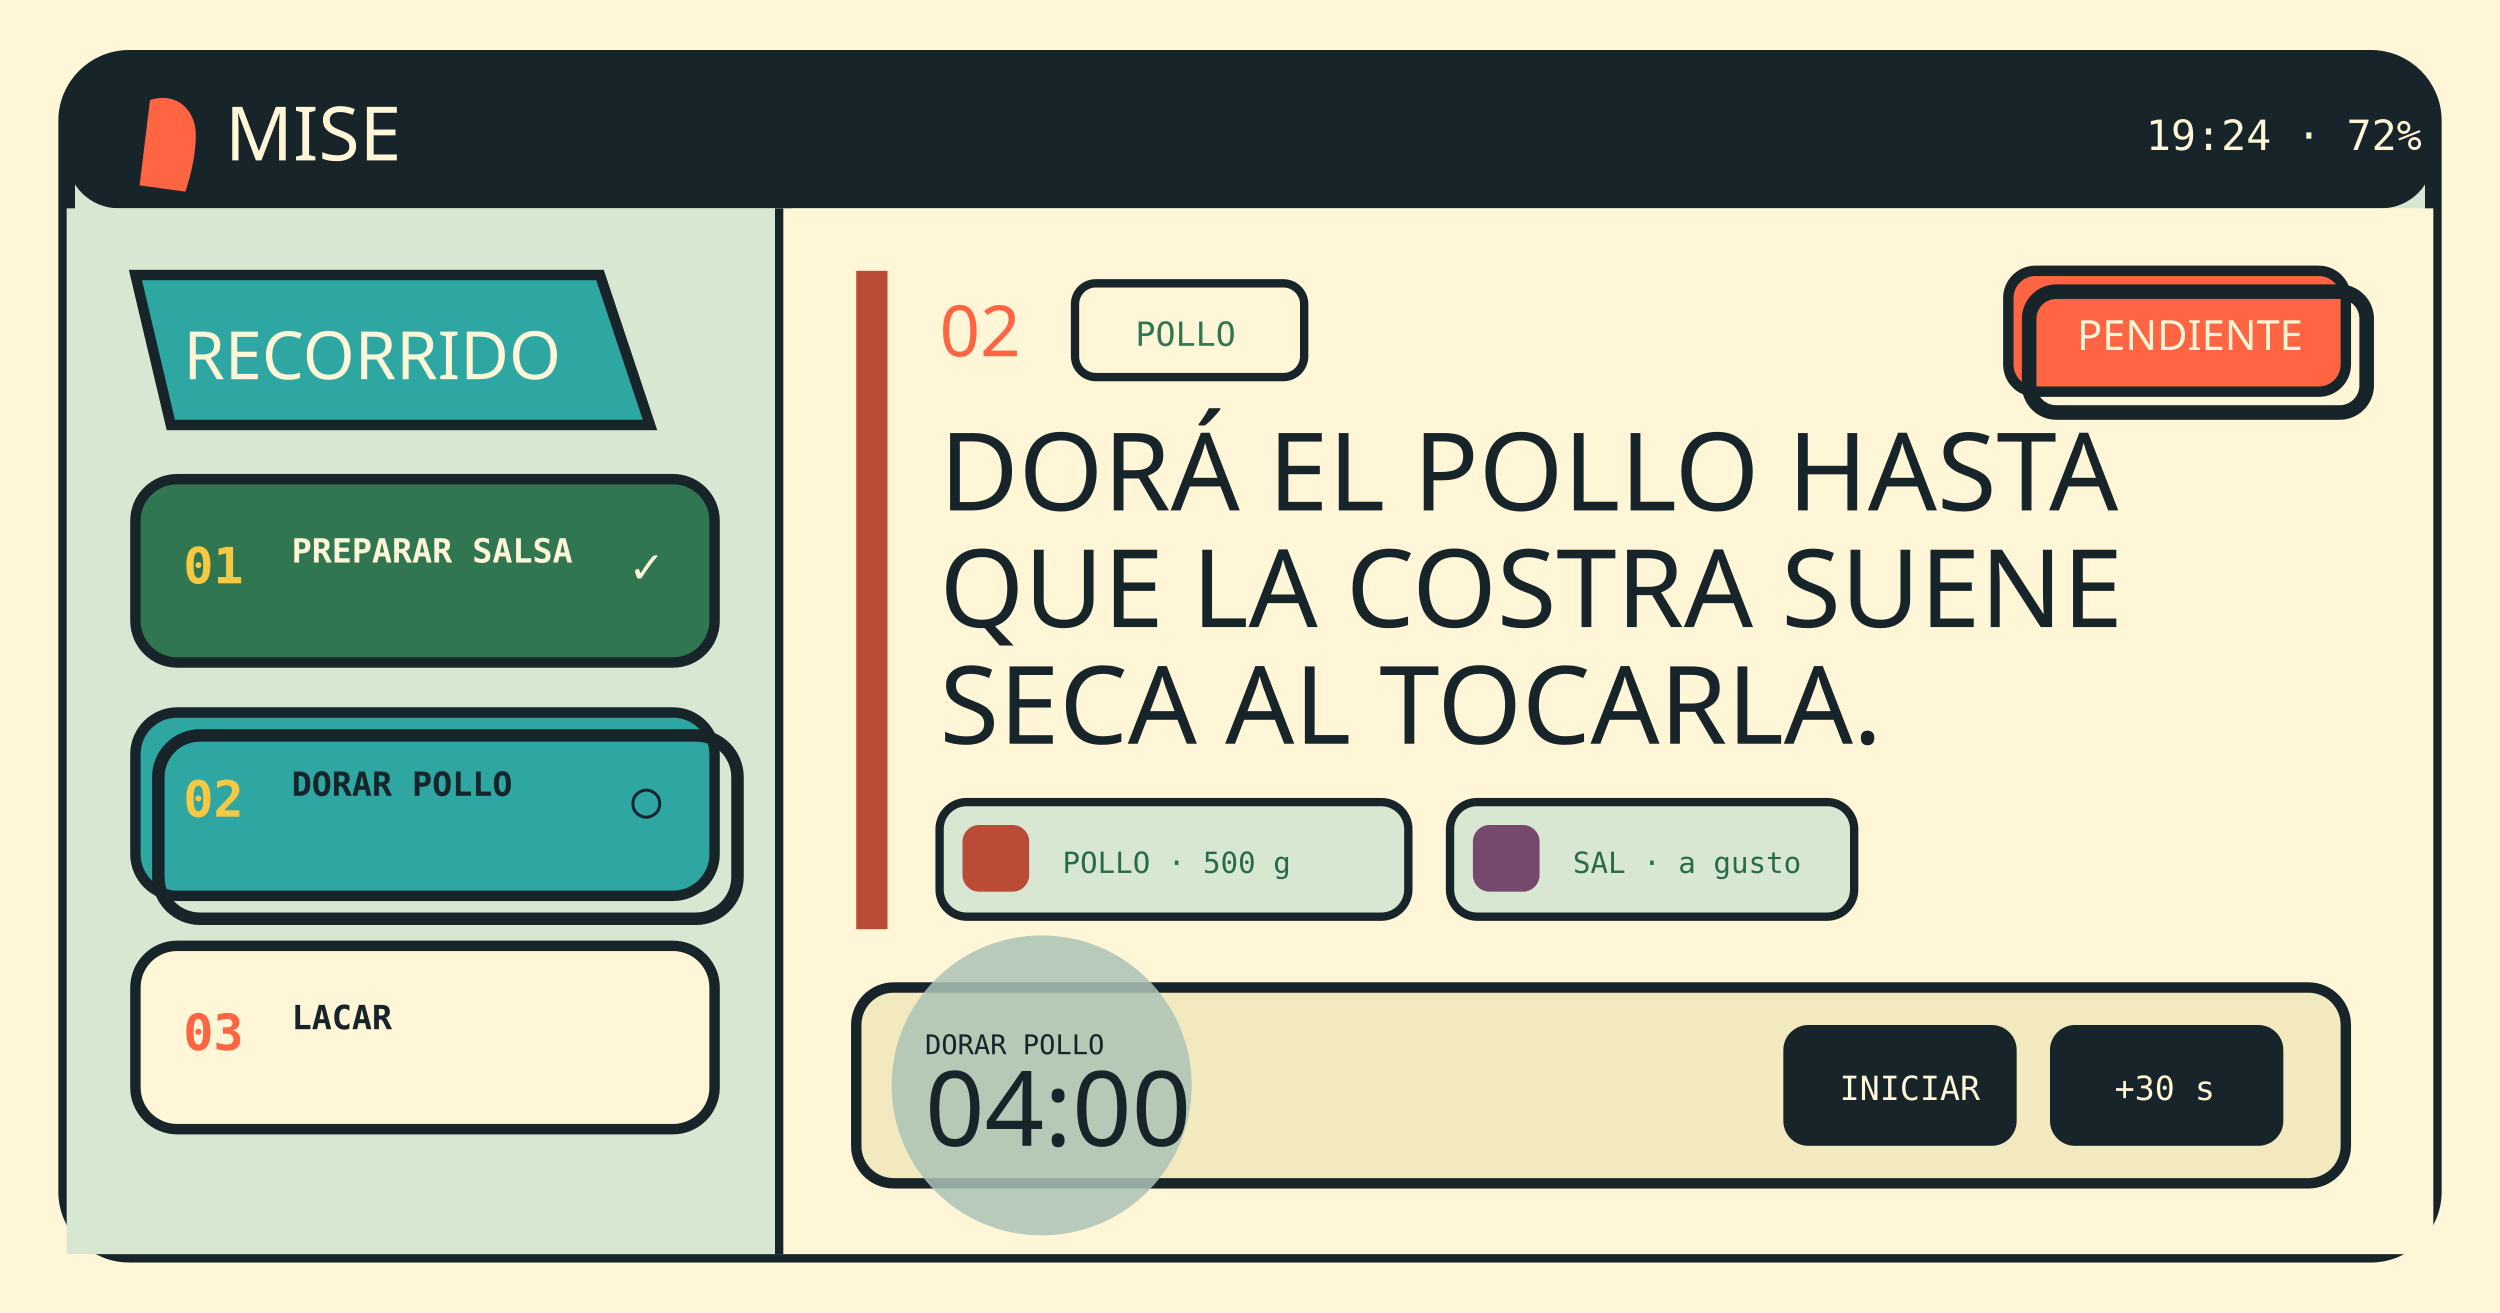
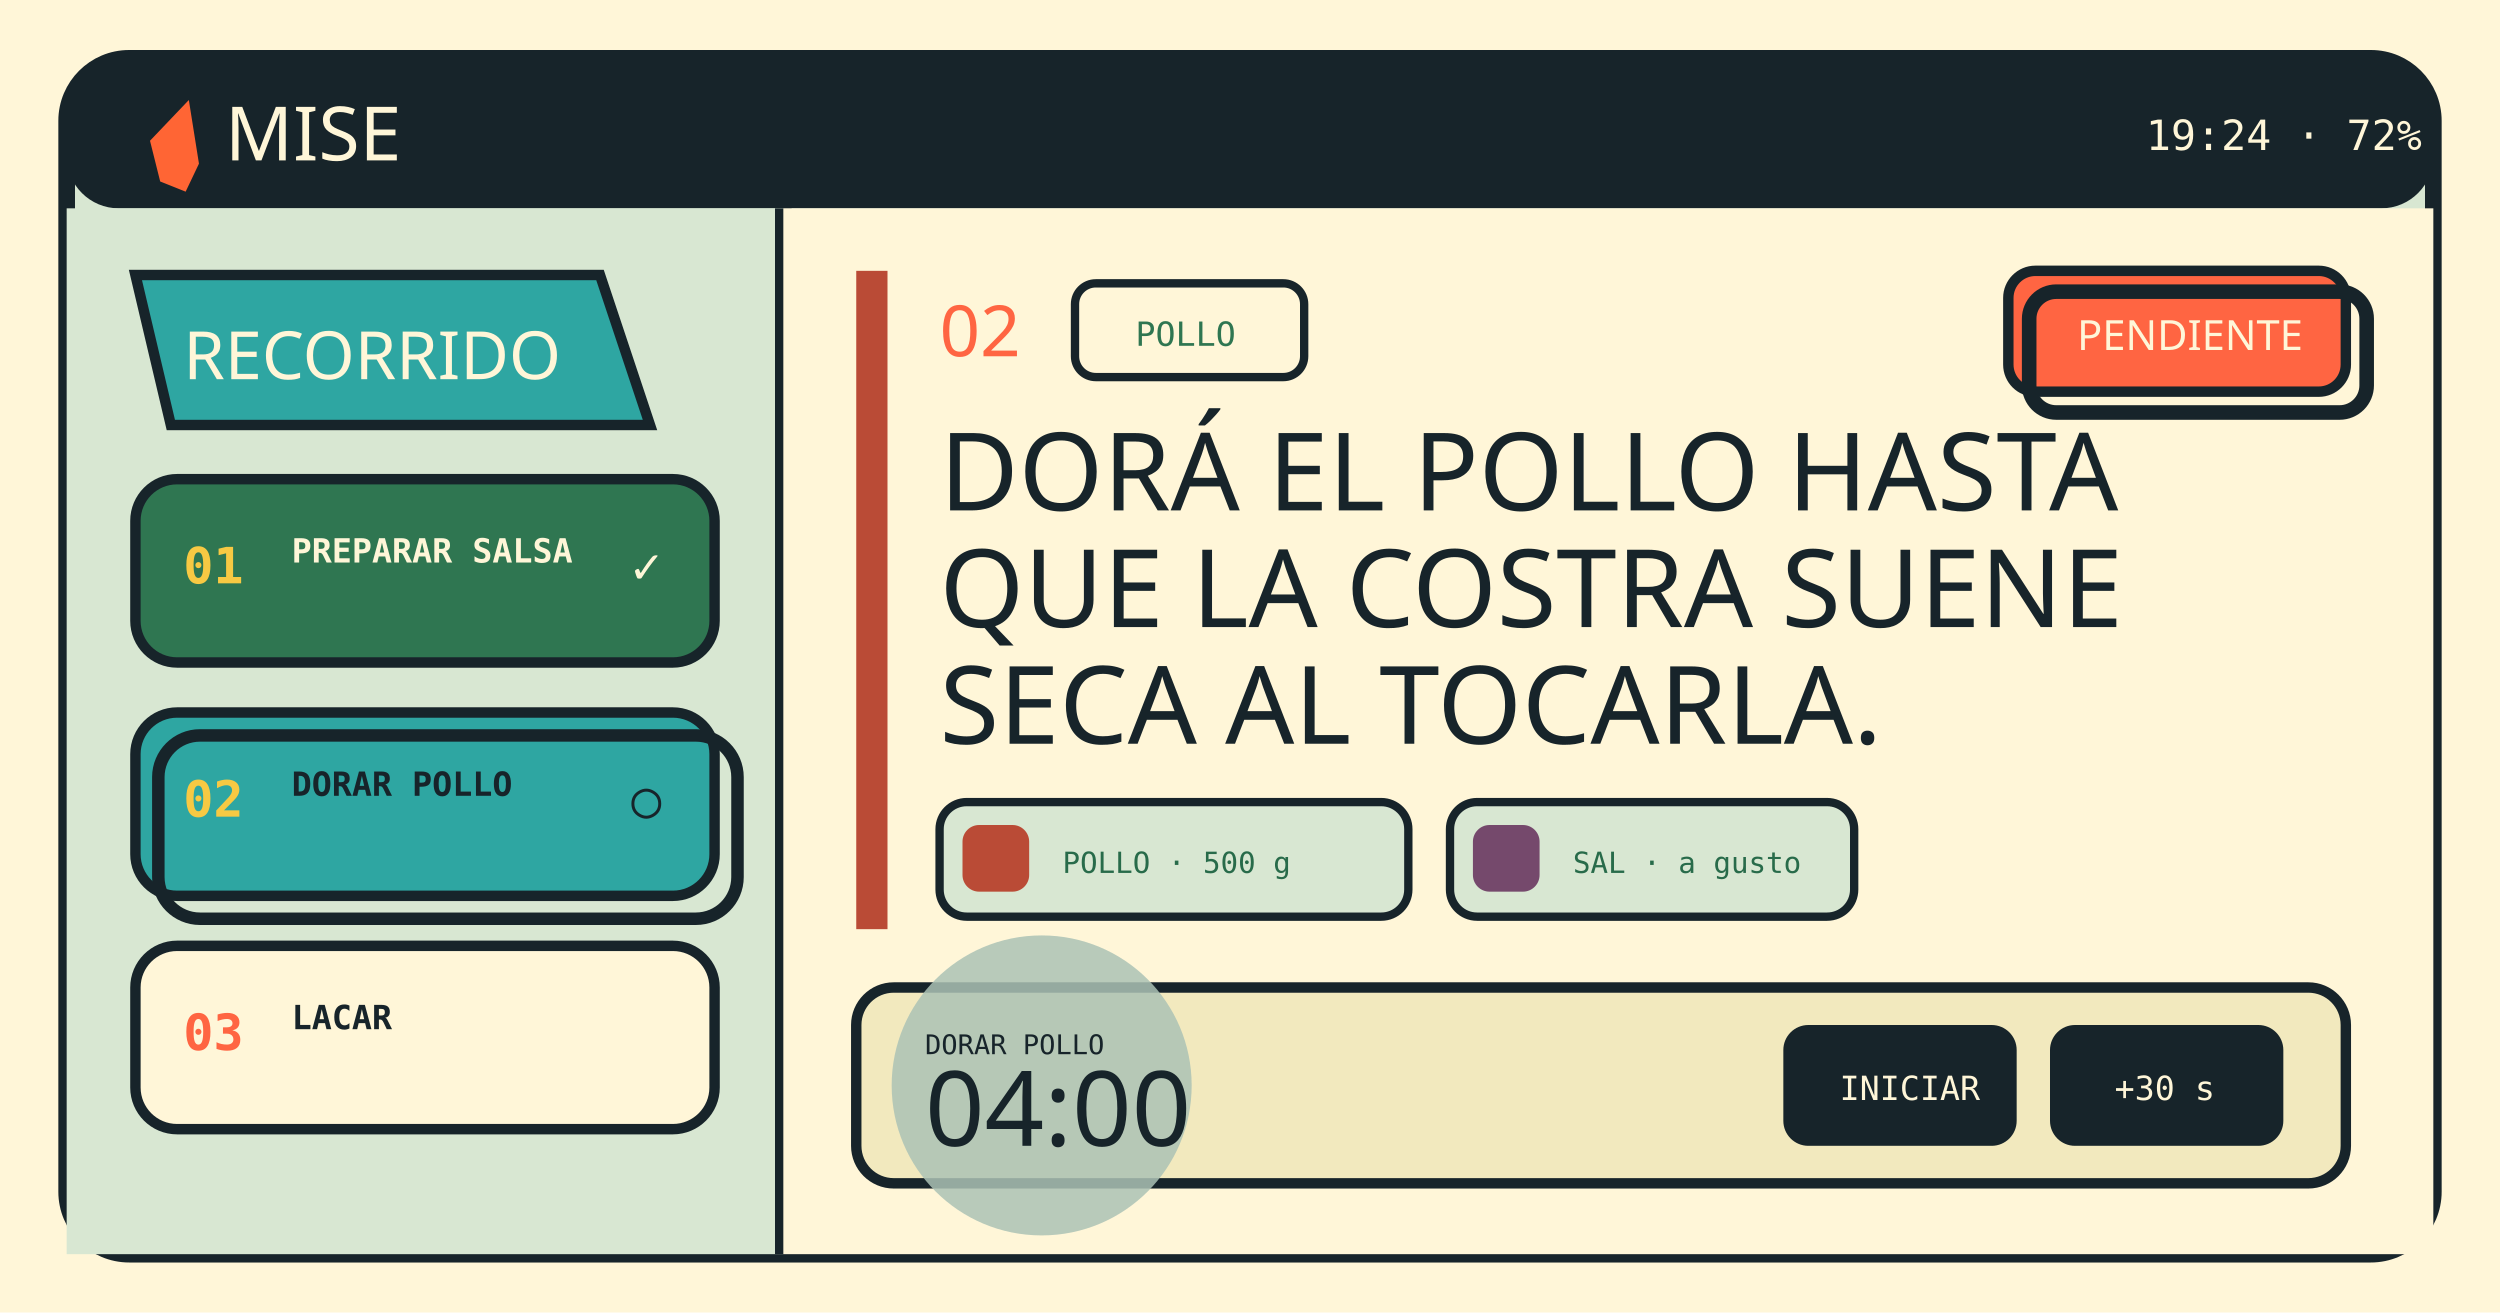
<svg xmlns="http://www.w3.org/2000/svg" viewBox="0 0 1200 630" role="img" aria-labelledby="title desc">
  <rect width="1200" height="630" fill="#fff6d8" />
  <rect x="32" y="28" width="1136" height="574" rx="30" fill="#d8e7d2" stroke="#17242a" stroke-width="8" />
  <rect x="32" y="28" width="1136" height="72" rx="25" fill="#17242a" />
-   <path d="M72 48c12-4 22 4 22 17 0 8-2 18-5 27l-22-3 5-41Z" fill="#ff6542" />
+   <polygon points="90.64,48 95.50,78.56 89.11,92 76.89,87.11 72,67.56" fill="#ff6534" />
  <text x="108" y="77" fill="#fff6d8" font-family="Arial Black, sans-serif" font-size="36">MISE</text>
  <text x="1030" y="72" fill="#fff6d8" font-family="monospace" font-size="20">19:24 · 72%</text>
  <rect x="32" y="100" width="344" height="502" fill="#d8e7d2" />
  <line x1="376" y1="100" x2="376" y2="602" stroke="#17242a" stroke-width="8" />
  <path d="M65 132h223l24 72H82Z" fill="#2ea6a2" stroke="#17242a" stroke-width="5" />
  <text x="88" y="182" fill="#fff6d8" font-family="Arial Black, sans-serif" font-size="32">RECORRIDO</text>
  <g font-family="monospace">
    <rect x="65" y="230" width="278" height="88" rx="20" fill="#2f7651" stroke="#17242a" stroke-width="5" />
    <text x="88" y="280" fill="#f7c943" font-size="24" font-weight="bold">01</text>
    <text x="140" y="270" fill="#fff6d8" font-size="16" font-weight="bold">PREPARAR SALSA</text>
    <text x="303" y="280" fill="#fff6d8" font-size="24">✓</text>
    <rect x="65" y="342" width="278" height="88" rx="20" fill="#2ea6a2" stroke="#17242a" stroke-width="5" />
    <rect x="76" y="353" width="278" height="88" rx="20" fill="none" stroke="#17242a" stroke-width="6" />
    <text x="88" y="392" fill="#f7c943" font-size="24" font-weight="bold">02</text>
    <text x="140" y="382" fill="#17242a" font-size="16" font-weight="bold">DORAR POLLO</text>
    <text x="303" y="392" fill="#17242a" font-size="24">○</text>
    <rect x="65" y="454" width="278" height="88" rx="20" fill="#fff6d8" stroke="#17242a" stroke-width="5" />
    <text x="88" y="504" fill="#ff6542" font-size="24" font-weight="bold">03</text>
    <text x="140" y="494" fill="#17242a" font-size="16" font-weight="bold">LACAR</text>
  </g>
  <rect x="376" y="100" width="792" height="502" fill="#fff6d8" />
  <rect x="411" y="130" width="15" height="316" fill="#ba4b36" />
  <text x="451" y="171" fill="#ff6542" font-family="Arial Black, sans-serif" font-size="34">02</text>
  <rect x="516" y="136" width="110" height="45" rx="10" fill="#fff6d8" stroke="#17242a" stroke-width="4" />
  <text x="545" y="166" fill="#2f7651" font-family="monospace" font-size="16">POLLO</text>
  <rect x="964" y="130" width="162" height="58" rx="13" fill="#ff6542" stroke="#17242a" stroke-width="5" />
  <rect x="974" y="140" width="162" height="58" rx="13" fill="none" stroke="#17242a" stroke-width="7" />
  <text x="997" y="168" fill="#fff6d8" font-family="Arial Black, sans-serif" font-size="20">PENDIENTE</text>
  <text x="451" y="245" fill="#17242a" font-family="Arial Black, sans-serif" font-size="52">
    <tspan x="451" dy="0">DORÁ EL POLLO HASTA</tspan>
    <tspan x="451" dy="56">QUE LA COSTRA SUENE</tspan>
    <tspan x="451" dy="56">SECA AL TOCARLA.</tspan>
  </text>
  <g font-family="monospace" font-size="14">
    <rect x="451" y="385" width="225" height="55" rx="13" fill="#d8e7d2" stroke="#17242a" stroke-width="4" />
    <rect x="462" y="396" width="32" height="32" rx="8" fill="#ba4b36" />
    <text x="510" y="419" fill="#286b4a">POLLO · 500 g</text>
    <rect x="696" y="385" width="194" height="55" rx="13" fill="#d8e7d2" stroke="#17242a" stroke-width="4" />
    <rect x="707" y="396" width="32" height="32" rx="8" fill="#75496c" />
    <text x="755" y="419" fill="#286b4a">SAL · a gusto</text>
  </g>
  <rect x="411" y="474" width="715" height="94" rx="18" fill="#f2e9be" stroke="#17242a" stroke-width="5" />
  <circle cx="500" cy="521" r="72" fill="#abc2b5" opacity=".85" />
  <text x="444" y="506" fill="#17242a" font-family="monospace" font-size="13">DORAR POLLO</text>
  <text x="444" y="550" fill="#17242a" font-family="Arial Black, sans-serif" font-size="50">04:00</text>
  <rect x="856" y="492" width="112" height="58" rx="12" fill="#17242a" />
  <text x="883" y="528" fill="#fff6d8" font-family="monospace" font-size="16">INICIAR</text>
  <rect x="984" y="492" width="112" height="58" rx="12" fill="#17242a" />
  <text x="1015" y="528" fill="#fff6d8" font-family="monospace" font-size="16">+30 s</text>
</svg>
